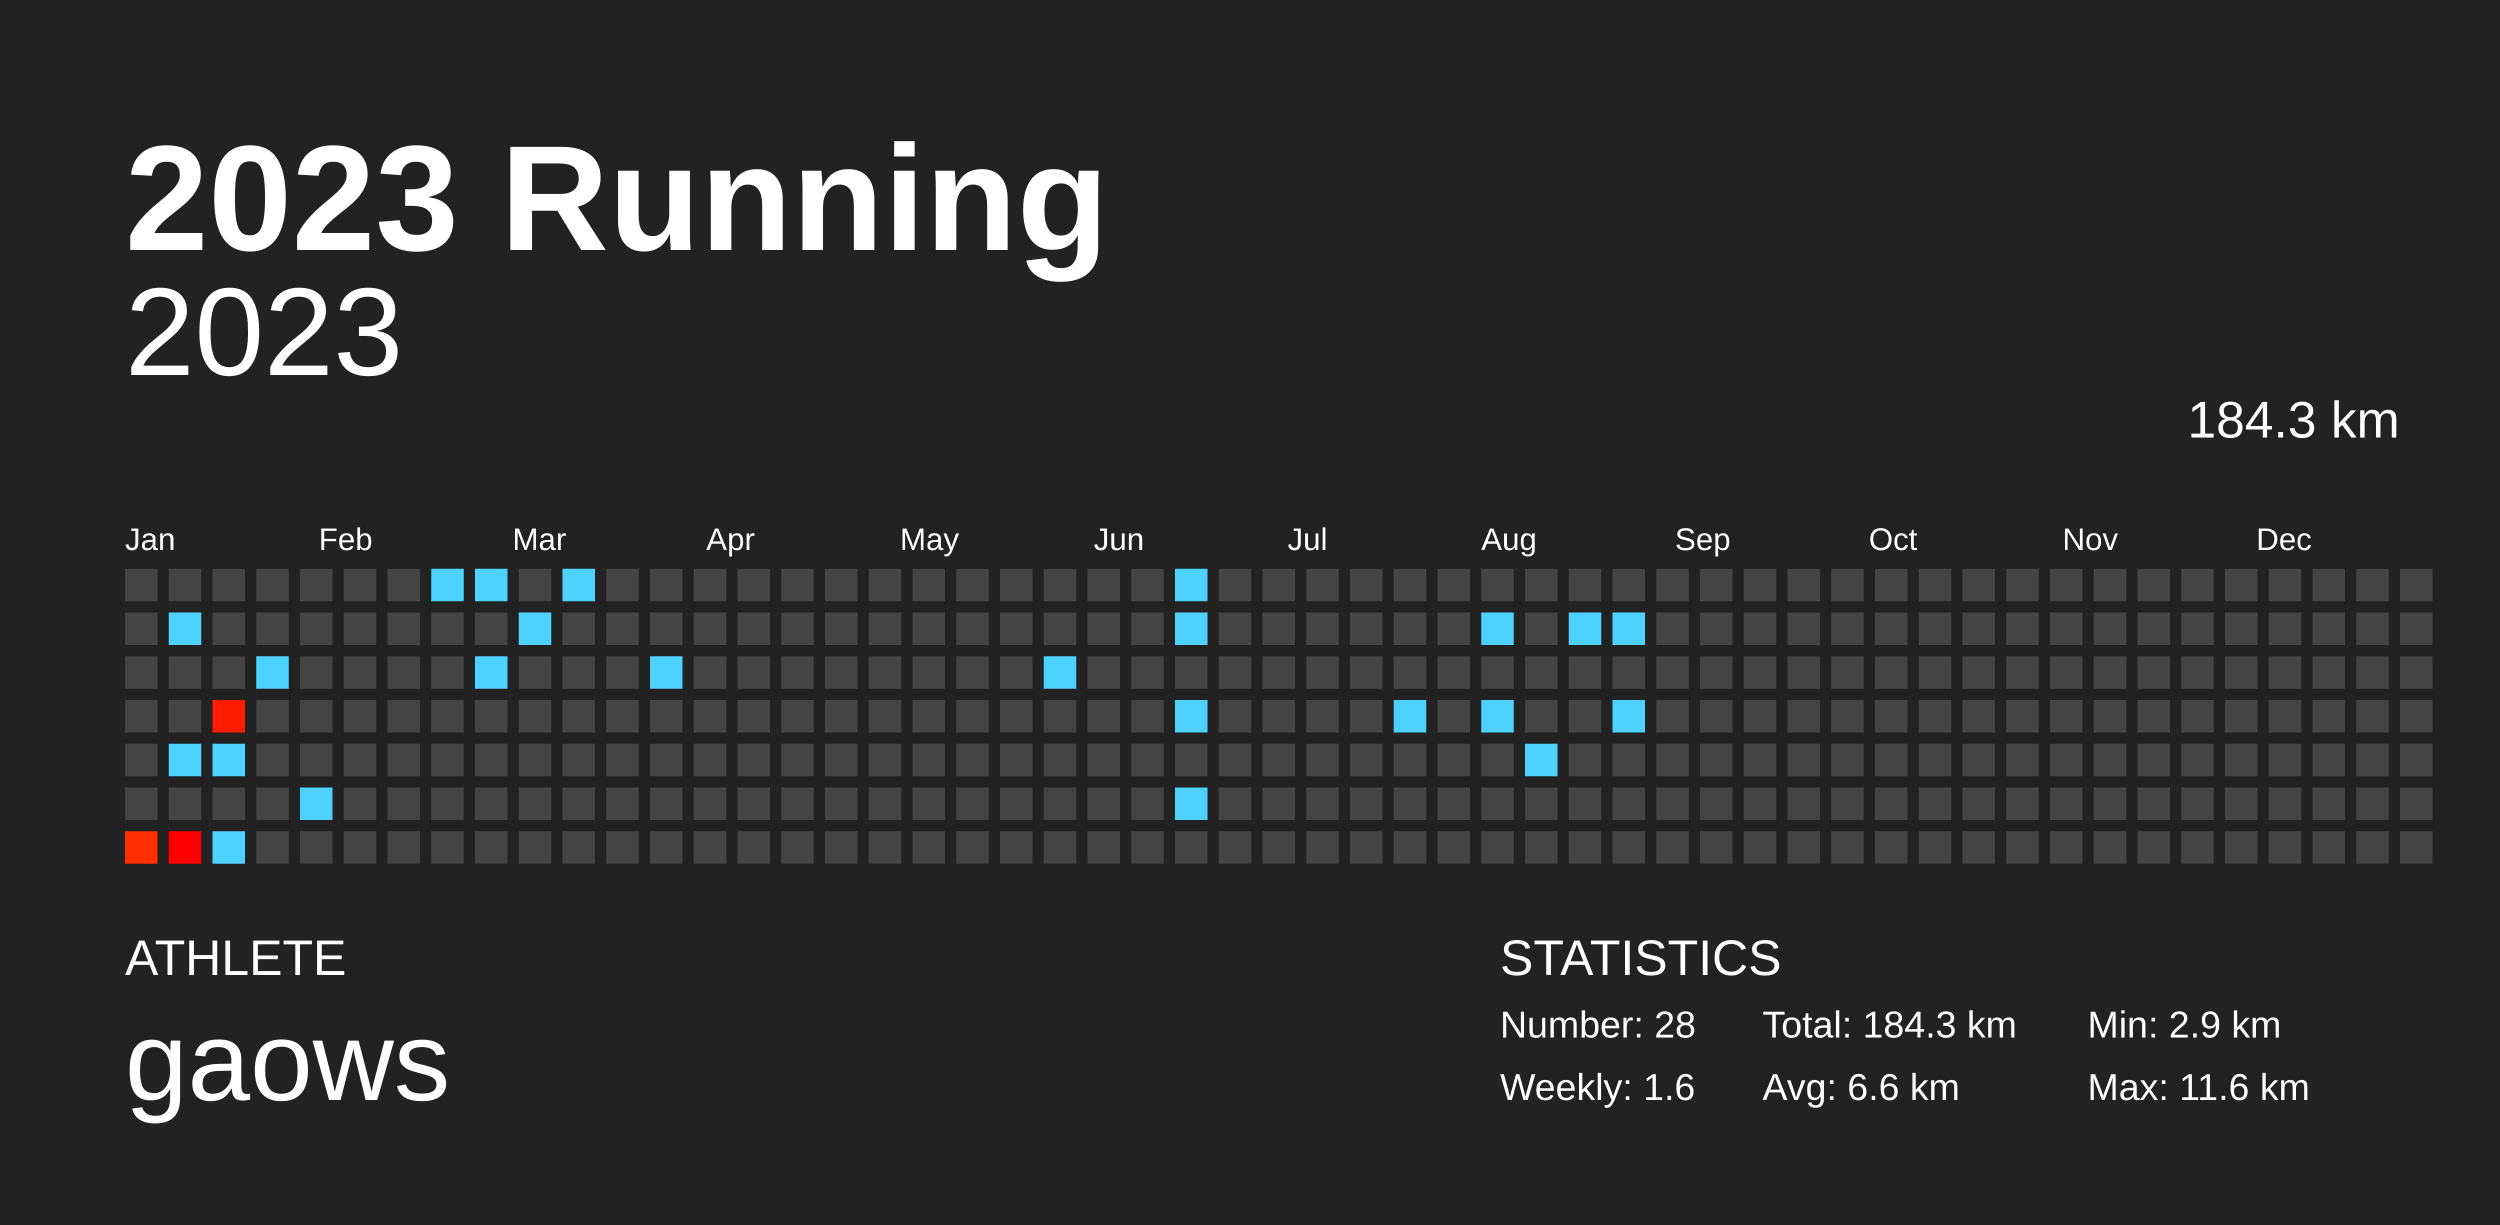
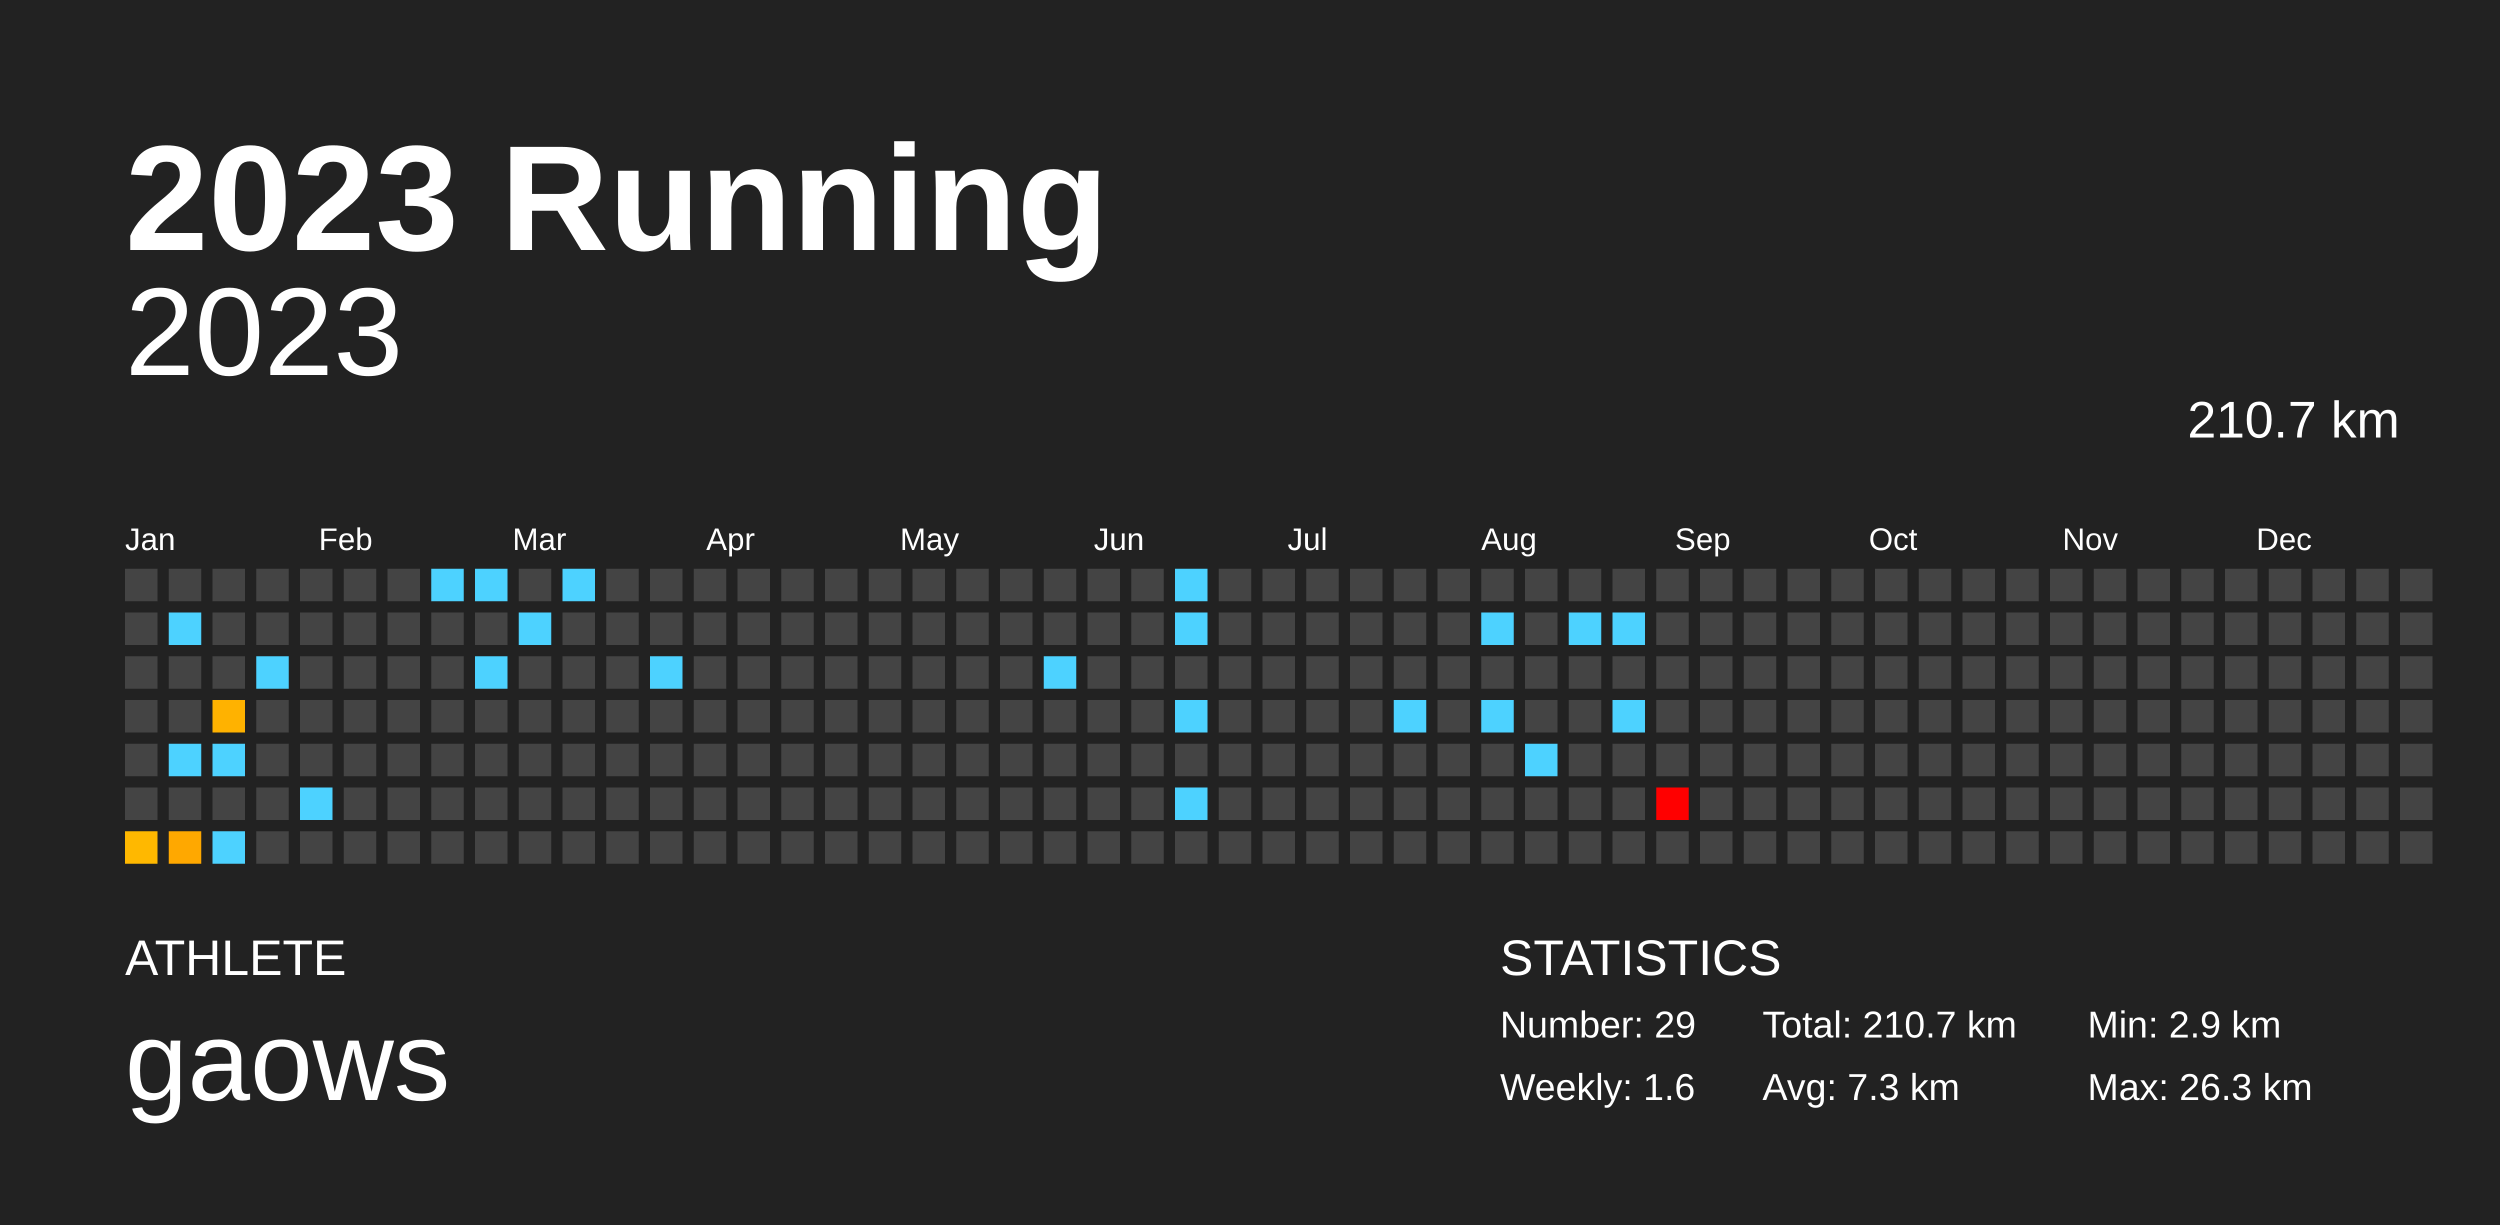
<svg xmlns="http://www.w3.org/2000/svg" baseProfile="full" height="98mm" version="1.1" viewBox="0,0,200,98" width="200mm">
  <defs />
  <rect fill="#222222" height="98" width="200" x="0" y="0" />
  <text fill="#FFFFFF" style="font-size:12px; font-family:Arial; font-weight:bold;" x="10" y="20">2023 Running</text>
  <text fill="#FFFFFF" style="font-size:4px; font-family:Arial" x="10" y="78">ATHLETE</text>
  <text fill="#FFFFFF" style="font-size:9px; font-family:Arial" x="10" y="88">gaows</text>
  <text fill="#FFFFFF" style="font-size:4px; font-family:Arial" x="120" y="78">STATISTICS</text>
-   <text fill="#FFFFFF" style="font-size:3px; font-family:Arial" x="120" y="83">Number: 28</text>
+   <text fill="#FFFFFF" style="font-size:3px; font-family:Arial" x="120" y="83">Number: 29</text>
  <text fill="#FFFFFF" style="font-size:3px; font-family:Arial" x="120" y="88">Weekly: 1.6</text>
-   <text fill="#FFFFFF" style="font-size:3px; font-family:Arial" x="141" y="83">Total: 184.3 km</text>
-   <text fill="#FFFFFF" style="font-size:3px; font-family:Arial" x="141" y="88">Avg: 6.6 km</text>
+   <text fill="#FFFFFF" style="font-size:3px; font-family:Arial" x="141" y="83">Total: 210.7 km</text>
+   <text fill="#FFFFFF" style="font-size:3px; font-family:Arial" x="141" y="88">Avg: 7.3 km</text>
  <text fill="#FFFFFF" style="font-size:3px; font-family:Arial" x="167" y="83">Min: 2.9 km</text>
-   <text fill="#FFFFFF" style="font-size:3px; font-family:Arial" x="167" y="88">Max: 11.6 km</text>
+   <text fill="#FFFFFF" style="font-size:3px; font-family:Arial" x="167" y="88">Max: 26.3 km</text>
  <text alignment-baseline="hanging" fill="#FFFFFF" style="font-size:10.0px; font-family:Arial;" x="10" y="30">2023</text>
-   <text alignment-baseline="hanging" fill="#FFFFFF" style="font-size:4.125px; font-family:Arial;" x="175" y="35">184.3 km</text>
+   <text alignment-baseline="hanging" fill="#FFFFFF" style="font-size:4.125px; font-family:Arial;" x="175" y="35">210.7 km</text>
  <text fill="#FFFFFF" style="font-size:2.5px; font-family:Arial" x="10.0" y="44">Jan</text>
  <text fill="#FFFFFF" style="font-size:2.5px; font-family:Arial" x="25.5" y="44">Feb</text>
  <text fill="#FFFFFF" style="font-size:2.5px; font-family:Arial" x="41.0" y="44">Mar</text>
  <text fill="#FFFFFF" style="font-size:2.5px; font-family:Arial" x="56.5" y="44">Apr</text>
  <text fill="#FFFFFF" style="font-size:2.5px; font-family:Arial" x="72.0" y="44">May</text>
  <text fill="#FFFFFF" style="font-size:2.5px; font-family:Arial" x="87.5" y="44">Jun</text>
  <text fill="#FFFFFF" style="font-size:2.5px; font-family:Arial" x="103.0" y="44">Jul</text>
  <text fill="#FFFFFF" style="font-size:2.5px; font-family:Arial" x="118.5" y="44">Aug</text>
  <text fill="#FFFFFF" style="font-size:2.5px; font-family:Arial" x="134.0" y="44">Sep</text>
  <text fill="#FFFFFF" style="font-size:2.5px; font-family:Arial" x="149.5" y="44">Oct</text>
  <text fill="#FFFFFF" style="font-size:2.5px; font-family:Arial" x="165.0" y="44">Nov</text>
  <text fill="#FFFFFF" style="font-size:2.5px; font-family:Arial" x="180.5" y="44">Dec</text>
  <rect fill="#444444" height="2.6" width="2.6" x="10.0" y="45.5" />
  <rect fill="#444444" height="2.6" width="2.6" x="10.0" y="49.0" />
  <rect fill="#444444" height="2.6" width="2.6" x="10.0" y="52.5" />
  <rect fill="#444444" height="2.6" width="2.6" x="10.0" y="56.0" />
  <rect fill="#444444" height="2.6" width="2.6" x="10.0" y="59.5" />
  <rect fill="#444444" height="2.6" width="2.6" x="10.0" y="63.0" />
-   <rect fill="#ff2e00" height="2.6" width="2.6" x="10.0" y="66.5" />
+   <rect fill="#ffb800" height="2.6" width="2.6" x="10.0" y="66.5" />
  <rect fill="#444444" height="2.6" width="2.6" x="13.5" y="45.5" />
  <rect fill="#4dd2ff" height="2.6" width="2.6" x="13.5" y="49.0" />
  <rect fill="#444444" height="2.6" width="2.6" x="13.5" y="52.5" />
  <rect fill="#444444" height="2.6" width="2.6" x="13.5" y="56.0" />
  <rect fill="#4dd2ff" height="2.6" width="2.6" x="13.5" y="59.5" />
  <rect fill="#444444" height="2.6" width="2.6" x="13.5" y="63.0" />
-   <rect fill="#ff0000" height="2.6" width="2.6" x="13.5" y="66.5" />
+   <rect fill="#ffa800" height="2.6" width="2.6" x="13.5" y="66.5" />
  <rect fill="#444444" height="2.6" width="2.6" x="17.0" y="45.5" />
  <rect fill="#444444" height="2.6" width="2.6" x="17.0" y="49.0" />
  <rect fill="#444444" height="2.6" width="2.6" x="17.0" y="52.5" />
-   <rect fill="#ff1c00" height="2.6" width="2.6" x="17.0" y="56.0" />
+   <rect fill="#ffb200" height="2.6" width="2.6" x="17.0" y="56.0" />
  <rect fill="#4dd2ff" height="2.6" width="2.6" x="17.0" y="59.5" />
  <rect fill="#444444" height="2.6" width="2.6" x="17.0" y="63.0" />
  <rect fill="#4dd2ff" height="2.6" width="2.6" x="17.0" y="66.5" />
  <rect fill="#444444" height="2.6" width="2.6" x="20.5" y="45.5" />
  <rect fill="#444444" height="2.6" width="2.6" x="20.5" y="49.0" />
  <rect fill="#4dd2ff" height="2.6" width="2.6" x="20.5" y="52.5" />
  <rect fill="#444444" height="2.6" width="2.6" x="20.5" y="56.0" />
  <rect fill="#444444" height="2.6" width="2.6" x="20.5" y="59.5" />
  <rect fill="#444444" height="2.6" width="2.6" x="20.5" y="63.0" />
  <rect fill="#444444" height="2.6" width="2.6" x="20.5" y="66.5" />
  <rect fill="#444444" height="2.6" width="2.6" x="24.0" y="45.5" />
  <rect fill="#444444" height="2.6" width="2.6" x="24.0" y="49.0" />
  <rect fill="#444444" height="2.6" width="2.6" x="24.0" y="52.5" />
  <rect fill="#444444" height="2.6" width="2.6" x="24.0" y="56.0" />
  <rect fill="#444444" height="2.6" width="2.6" x="24.0" y="59.5" />
  <rect fill="#4dd2ff" height="2.6" width="2.6" x="24.0" y="63.0" />
  <rect fill="#444444" height="2.6" width="2.6" x="24.0" y="66.5" />
  <rect fill="#444444" height="2.6" width="2.6" x="27.5" y="45.5" />
  <rect fill="#444444" height="2.6" width="2.6" x="27.5" y="49.0" />
  <rect fill="#444444" height="2.6" width="2.6" x="27.5" y="52.5" />
  <rect fill="#444444" height="2.6" width="2.6" x="27.5" y="56.0" />
  <rect fill="#444444" height="2.6" width="2.6" x="27.5" y="59.5" />
  <rect fill="#444444" height="2.6" width="2.6" x="27.5" y="63.0" />
  <rect fill="#444444" height="2.6" width="2.6" x="27.5" y="66.5" />
  <rect fill="#444444" height="2.6" width="2.6" x="31.0" y="45.5" />
  <rect fill="#444444" height="2.6" width="2.6" x="31.0" y="49.0" />
  <rect fill="#444444" height="2.6" width="2.6" x="31.0" y="52.5" />
  <rect fill="#444444" height="2.6" width="2.6" x="31.0" y="56.0" />
  <rect fill="#444444" height="2.6" width="2.6" x="31.0" y="59.5" />
  <rect fill="#444444" height="2.6" width="2.6" x="31.0" y="63.0" />
  <rect fill="#444444" height="2.6" width="2.6" x="31.0" y="66.5" />
  <rect fill="#4dd2ff" height="2.6" width="2.6" x="34.5" y="45.5" />
  <rect fill="#444444" height="2.6" width="2.6" x="34.5" y="49.0" />
  <rect fill="#444444" height="2.6" width="2.6" x="34.5" y="52.5" />
  <rect fill="#444444" height="2.6" width="2.6" x="34.5" y="56.0" />
  <rect fill="#444444" height="2.6" width="2.6" x="34.5" y="59.5" />
  <rect fill="#444444" height="2.6" width="2.6" x="34.5" y="63.0" />
  <rect fill="#444444" height="2.6" width="2.6" x="34.5" y="66.5" />
  <rect fill="#4dd2ff" height="2.6" width="2.6" x="38.0" y="45.5" />
  <rect fill="#444444" height="2.6" width="2.6" x="38.0" y="49.0" />
  <rect fill="#4dd2ff" height="2.6" width="2.6" x="38.0" y="52.5" />
  <rect fill="#444444" height="2.6" width="2.6" x="38.0" y="56.0" />
  <rect fill="#444444" height="2.6" width="2.6" x="38.0" y="59.5" />
  <rect fill="#444444" height="2.6" width="2.6" x="38.0" y="63.0" />
  <rect fill="#444444" height="2.6" width="2.6" x="38.0" y="66.5" />
  <rect fill="#444444" height="2.6" width="2.6" x="41.5" y="45.5" />
  <rect fill="#4dd2ff" height="2.6" width="2.6" x="41.5" y="49.0" />
  <rect fill="#444444" height="2.6" width="2.6" x="41.5" y="52.5" />
  <rect fill="#444444" height="2.6" width="2.6" x="41.5" y="56.0" />
  <rect fill="#444444" height="2.6" width="2.6" x="41.5" y="59.5" />
  <rect fill="#444444" height="2.6" width="2.6" x="41.5" y="63.0" />
  <rect fill="#444444" height="2.6" width="2.6" x="41.5" y="66.5" />
  <rect fill="#4dd2ff" height="2.6" width="2.6" x="45.0" y="45.5" />
  <rect fill="#444444" height="2.6" width="2.6" x="45.0" y="49.0" />
  <rect fill="#444444" height="2.6" width="2.6" x="45.0" y="52.5" />
  <rect fill="#444444" height="2.6" width="2.6" x="45.0" y="56.0" />
  <rect fill="#444444" height="2.6" width="2.6" x="45.0" y="59.5" />
  <rect fill="#444444" height="2.6" width="2.6" x="45.0" y="63.0" />
  <rect fill="#444444" height="2.6" width="2.6" x="45.0" y="66.5" />
  <rect fill="#444444" height="2.6" width="2.6" x="48.5" y="45.5" />
  <rect fill="#444444" height="2.6" width="2.6" x="48.5" y="49.0" />
  <rect fill="#444444" height="2.6" width="2.6" x="48.5" y="52.5" />
  <rect fill="#444444" height="2.6" width="2.6" x="48.5" y="56.0" />
  <rect fill="#444444" height="2.6" width="2.6" x="48.5" y="59.5" />
  <rect fill="#444444" height="2.6" width="2.6" x="48.5" y="63.0" />
  <rect fill="#444444" height="2.6" width="2.6" x="48.5" y="66.5" />
  <rect fill="#444444" height="2.6" width="2.6" x="52.0" y="45.5" />
  <rect fill="#444444" height="2.6" width="2.6" x="52.0" y="49.0" />
  <rect fill="#4dd2ff" height="2.6" width="2.6" x="52.0" y="52.5" />
  <rect fill="#444444" height="2.6" width="2.6" x="52.0" y="56.0" />
  <rect fill="#444444" height="2.6" width="2.6" x="52.0" y="59.5" />
  <rect fill="#444444" height="2.6" width="2.6" x="52.0" y="63.0" />
  <rect fill="#444444" height="2.6" width="2.6" x="52.0" y="66.5" />
  <rect fill="#444444" height="2.6" width="2.6" x="55.5" y="45.5" />
  <rect fill="#444444" height="2.6" width="2.6" x="55.5" y="49.0" />
  <rect fill="#444444" height="2.6" width="2.6" x="55.5" y="52.5" />
  <rect fill="#444444" height="2.6" width="2.6" x="55.5" y="56.0" />
  <rect fill="#444444" height="2.6" width="2.6" x="55.5" y="59.5" />
  <rect fill="#444444" height="2.6" width="2.6" x="55.5" y="63.0" />
  <rect fill="#444444" height="2.6" width="2.6" x="55.5" y="66.5" />
  <rect fill="#444444" height="2.6" width="2.6" x="59.0" y="45.5" />
  <rect fill="#444444" height="2.6" width="2.6" x="59.0" y="49.0" />
  <rect fill="#444444" height="2.6" width="2.6" x="59.0" y="52.5" />
  <rect fill="#444444" height="2.6" width="2.6" x="59.0" y="56.0" />
  <rect fill="#444444" height="2.6" width="2.6" x="59.0" y="59.5" />
  <rect fill="#444444" height="2.6" width="2.6" x="59.0" y="63.0" />
  <rect fill="#444444" height="2.6" width="2.6" x="59.0" y="66.5" />
  <rect fill="#444444" height="2.6" width="2.6" x="62.5" y="45.5" />
  <rect fill="#444444" height="2.6" width="2.6" x="62.5" y="49.0" />
  <rect fill="#444444" height="2.6" width="2.6" x="62.5" y="52.5" />
  <rect fill="#444444" height="2.6" width="2.6" x="62.5" y="56.0" />
  <rect fill="#444444" height="2.6" width="2.6" x="62.5" y="59.5" />
  <rect fill="#444444" height="2.6" width="2.6" x="62.5" y="63.0" />
  <rect fill="#444444" height="2.6" width="2.6" x="62.5" y="66.5" />
  <rect fill="#444444" height="2.6" width="2.6" x="66.0" y="45.5" />
  <rect fill="#444444" height="2.6" width="2.6" x="66.0" y="49.0" />
  <rect fill="#444444" height="2.6" width="2.6" x="66.0" y="52.5" />
  <rect fill="#444444" height="2.6" width="2.6" x="66.0" y="56.0" />
  <rect fill="#444444" height="2.6" width="2.6" x="66.0" y="59.5" />
  <rect fill="#444444" height="2.6" width="2.6" x="66.0" y="63.0" />
  <rect fill="#444444" height="2.6" width="2.6" x="66.0" y="66.5" />
  <rect fill="#444444" height="2.6" width="2.6" x="69.5" y="45.5" />
  <rect fill="#444444" height="2.6" width="2.6" x="69.5" y="49.0" />
  <rect fill="#444444" height="2.6" width="2.6" x="69.5" y="52.5" />
  <rect fill="#444444" height="2.6" width="2.6" x="69.5" y="56.0" />
  <rect fill="#444444" height="2.6" width="2.6" x="69.5" y="59.5" />
  <rect fill="#444444" height="2.6" width="2.6" x="69.5" y="63.0" />
  <rect fill="#444444" height="2.6" width="2.6" x="69.5" y="66.5" />
  <rect fill="#444444" height="2.6" width="2.6" x="73.0" y="45.5" />
  <rect fill="#444444" height="2.6" width="2.6" x="73.0" y="49.0" />
  <rect fill="#444444" height="2.6" width="2.6" x="73.0" y="52.5" />
  <rect fill="#444444" height="2.6" width="2.6" x="73.0" y="56.0" />
  <rect fill="#444444" height="2.6" width="2.6" x="73.0" y="59.5" />
  <rect fill="#444444" height="2.6" width="2.6" x="73.0" y="63.0" />
  <rect fill="#444444" height="2.6" width="2.6" x="73.0" y="66.5" />
  <rect fill="#444444" height="2.6" width="2.6" x="76.5" y="45.5" />
  <rect fill="#444444" height="2.6" width="2.6" x="76.5" y="49.0" />
  <rect fill="#444444" height="2.6" width="2.6" x="76.5" y="52.5" />
  <rect fill="#444444" height="2.6" width="2.6" x="76.5" y="56.0" />
  <rect fill="#444444" height="2.6" width="2.6" x="76.5" y="59.5" />
  <rect fill="#444444" height="2.6" width="2.6" x="76.5" y="63.0" />
  <rect fill="#444444" height="2.6" width="2.6" x="76.5" y="66.5" />
  <rect fill="#444444" height="2.6" width="2.6" x="80.0" y="45.5" />
  <rect fill="#444444" height="2.6" width="2.6" x="80.0" y="49.0" />
  <rect fill="#444444" height="2.6" width="2.6" x="80.0" y="52.5" />
  <rect fill="#444444" height="2.6" width="2.6" x="80.0" y="56.0" />
  <rect fill="#444444" height="2.6" width="2.6" x="80.0" y="59.5" />
  <rect fill="#444444" height="2.6" width="2.6" x="80.0" y="63.0" />
  <rect fill="#444444" height="2.6" width="2.6" x="80.0" y="66.5" />
  <rect fill="#444444" height="2.6" width="2.6" x="83.5" y="45.5" />
  <rect fill="#444444" height="2.6" width="2.6" x="83.5" y="49.0" />
  <rect fill="#4dd2ff" height="2.6" width="2.6" x="83.5" y="52.5" />
  <rect fill="#444444" height="2.6" width="2.6" x="83.5" y="56.0" />
  <rect fill="#444444" height="2.6" width="2.6" x="83.5" y="59.5" />
  <rect fill="#444444" height="2.6" width="2.6" x="83.5" y="63.0" />
  <rect fill="#444444" height="2.6" width="2.6" x="83.5" y="66.5" />
  <rect fill="#444444" height="2.6" width="2.6" x="87.0" y="45.5" />
  <rect fill="#444444" height="2.6" width="2.6" x="87.0" y="49.0" />
  <rect fill="#444444" height="2.6" width="2.6" x="87.0" y="52.5" />
  <rect fill="#444444" height="2.6" width="2.6" x="87.0" y="56.0" />
  <rect fill="#444444" height="2.6" width="2.6" x="87.0" y="59.5" />
  <rect fill="#444444" height="2.6" width="2.6" x="87.0" y="63.0" />
  <rect fill="#444444" height="2.6" width="2.6" x="87.0" y="66.5" />
  <rect fill="#444444" height="2.6" width="2.6" x="90.5" y="45.5" />
  <rect fill="#444444" height="2.6" width="2.6" x="90.5" y="49.0" />
  <rect fill="#444444" height="2.6" width="2.6" x="90.5" y="52.5" />
  <rect fill="#444444" height="2.6" width="2.6" x="90.5" y="56.0" />
  <rect fill="#444444" height="2.6" width="2.6" x="90.5" y="59.5" />
  <rect fill="#444444" height="2.6" width="2.6" x="90.5" y="63.0" />
  <rect fill="#444444" height="2.6" width="2.6" x="90.5" y="66.5" />
  <rect fill="#4dd2ff" height="2.6" width="2.6" x="94.0" y="45.5" />
  <rect fill="#4dd2ff" height="2.6" width="2.6" x="94.0" y="49.0" />
  <rect fill="#444444" height="2.6" width="2.6" x="94.0" y="52.5" />
  <rect fill="#4dd2ff" height="2.6" width="2.6" x="94.0" y="56.0" />
  <rect fill="#444444" height="2.6" width="2.6" x="94.0" y="59.5" />
  <rect fill="#4dd2ff" height="2.6" width="2.6" x="94.0" y="63.0" />
  <rect fill="#444444" height="2.6" width="2.6" x="94.0" y="66.5" />
  <rect fill="#444444" height="2.6" width="2.6" x="97.5" y="45.5" />
  <rect fill="#444444" height="2.6" width="2.6" x="97.5" y="49.0" />
  <rect fill="#444444" height="2.6" width="2.6" x="97.5" y="52.5" />
  <rect fill="#444444" height="2.6" width="2.6" x="97.5" y="56.0" />
  <rect fill="#444444" height="2.6" width="2.6" x="97.5" y="59.5" />
  <rect fill="#444444" height="2.6" width="2.6" x="97.5" y="63.0" />
  <rect fill="#444444" height="2.6" width="2.6" x="97.5" y="66.5" />
  <rect fill="#444444" height="2.6" width="2.6" x="101.0" y="45.5" />
  <rect fill="#444444" height="2.6" width="2.6" x="101.0" y="49.0" />
  <rect fill="#444444" height="2.6" width="2.6" x="101.0" y="52.5" />
  <rect fill="#444444" height="2.6" width="2.6" x="101.0" y="56.0" />
  <rect fill="#444444" height="2.6" width="2.6" x="101.0" y="59.5" />
  <rect fill="#444444" height="2.6" width="2.6" x="101.0" y="63.0" />
  <rect fill="#444444" height="2.6" width="2.6" x="101.0" y="66.5" />
  <rect fill="#444444" height="2.6" width="2.6" x="104.5" y="45.5" />
  <rect fill="#444444" height="2.6" width="2.6" x="104.5" y="49.0" />
  <rect fill="#444444" height="2.6" width="2.6" x="104.5" y="52.5" />
  <rect fill="#444444" height="2.6" width="2.6" x="104.5" y="56.0" />
  <rect fill="#444444" height="2.6" width="2.6" x="104.5" y="59.5" />
  <rect fill="#444444" height="2.6" width="2.6" x="104.5" y="63.0" />
  <rect fill="#444444" height="2.6" width="2.6" x="104.5" y="66.5" />
  <rect fill="#444444" height="2.6" width="2.6" x="108.0" y="45.5" />
  <rect fill="#444444" height="2.6" width="2.6" x="108.0" y="49.0" />
  <rect fill="#444444" height="2.6" width="2.6" x="108.0" y="52.5" />
  <rect fill="#444444" height="2.6" width="2.6" x="108.0" y="56.0" />
  <rect fill="#444444" height="2.6" width="2.6" x="108.0" y="59.5" />
  <rect fill="#444444" height="2.6" width="2.6" x="108.0" y="63.0" />
  <rect fill="#444444" height="2.6" width="2.6" x="108.0" y="66.5" />
  <rect fill="#444444" height="2.6" width="2.6" x="111.5" y="45.5" />
  <rect fill="#444444" height="2.6" width="2.6" x="111.5" y="49.0" />
  <rect fill="#444444" height="2.6" width="2.6" x="111.5" y="52.5" />
  <rect fill="#4dd2ff" height="2.6" width="2.6" x="111.5" y="56.0" />
  <rect fill="#444444" height="2.6" width="2.6" x="111.5" y="59.5" />
  <rect fill="#444444" height="2.6" width="2.6" x="111.5" y="63.0" />
  <rect fill="#444444" height="2.6" width="2.6" x="111.5" y="66.5" />
  <rect fill="#444444" height="2.6" width="2.6" x="115.0" y="45.5" />
  <rect fill="#444444" height="2.6" width="2.6" x="115.0" y="49.0" />
  <rect fill="#444444" height="2.6" width="2.6" x="115.0" y="52.5" />
  <rect fill="#444444" height="2.6" width="2.6" x="115.0" y="56.0" />
  <rect fill="#444444" height="2.6" width="2.6" x="115.0" y="59.5" />
  <rect fill="#444444" height="2.6" width="2.6" x="115.0" y="63.0" />
  <rect fill="#444444" height="2.6" width="2.6" x="115.0" y="66.5" />
  <rect fill="#444444" height="2.6" width="2.6" x="118.5" y="45.5" />
  <rect fill="#4dd2ff" height="2.6" width="2.6" x="118.5" y="49.0" />
  <rect fill="#444444" height="2.6" width="2.6" x="118.5" y="52.5" />
  <rect fill="#4dd2ff" height="2.6" width="2.6" x="118.5" y="56.0" />
  <rect fill="#444444" height="2.6" width="2.6" x="118.5" y="59.5" />
  <rect fill="#444444" height="2.6" width="2.6" x="118.5" y="63.0" />
  <rect fill="#444444" height="2.6" width="2.6" x="118.5" y="66.5" />
  <rect fill="#444444" height="2.6" width="2.6" x="122.0" y="45.5" />
  <rect fill="#444444" height="2.6" width="2.6" x="122.0" y="49.0" />
  <rect fill="#444444" height="2.6" width="2.6" x="122.0" y="52.5" />
  <rect fill="#444444" height="2.6" width="2.6" x="122.0" y="56.0" />
  <rect fill="#4dd2ff" height="2.6" width="2.6" x="122.0" y="59.5" />
  <rect fill="#444444" height="2.6" width="2.6" x="122.0" y="63.0" />
  <rect fill="#444444" height="2.6" width="2.6" x="122.0" y="66.5" />
  <rect fill="#444444" height="2.6" width="2.6" x="125.5" y="45.5" />
  <rect fill="#4dd2ff" height="2.6" width="2.6" x="125.5" y="49.0" />
  <rect fill="#444444" height="2.6" width="2.6" x="125.5" y="52.5" />
  <rect fill="#444444" height="2.6" width="2.6" x="125.5" y="56.0" />
  <rect fill="#444444" height="2.6" width="2.6" x="125.5" y="59.5" />
  <rect fill="#444444" height="2.6" width="2.6" x="125.5" y="63.0" />
  <rect fill="#444444" height="2.6" width="2.6" x="125.5" y="66.5" />
  <rect fill="#444444" height="2.6" width="2.6" x="129.0" y="45.5" />
  <rect fill="#4dd2ff" height="2.6" width="2.6" x="129.0" y="49.0" />
  <rect fill="#444444" height="2.6" width="2.6" x="129.0" y="52.5" />
  <rect fill="#4dd2ff" height="2.6" width="2.6" x="129.0" y="56.0" />
  <rect fill="#444444" height="2.6" width="2.6" x="129.0" y="59.5" />
  <rect fill="#444444" height="2.6" width="2.6" x="129.0" y="63.0" />
  <rect fill="#444444" height="2.6" width="2.6" x="129.0" y="66.5" />
  <rect fill="#444444" height="2.6" width="2.6" x="132.5" y="45.5" />
  <rect fill="#444444" height="2.6" width="2.6" x="132.5" y="49.0" />
  <rect fill="#444444" height="2.6" width="2.6" x="132.5" y="52.5" />
  <rect fill="#444444" height="2.6" width="2.6" x="132.5" y="56.0" />
  <rect fill="#444444" height="2.6" width="2.6" x="132.5" y="59.5" />
-   <rect fill="#444444" height="2.6" width="2.6" x="132.5" y="63.0" />
+   <rect fill="red" height="2.6" width="2.6" x="132.5" y="63.0" />
  <rect fill="#444444" height="2.6" width="2.6" x="132.5" y="66.5" />
  <rect fill="#444444" height="2.6" width="2.6" x="136.0" y="45.5" />
  <rect fill="#444444" height="2.6" width="2.6" x="136.0" y="49.0" />
  <rect fill="#444444" height="2.6" width="2.6" x="136.0" y="52.5" />
  <rect fill="#444444" height="2.6" width="2.6" x="136.0" y="56.0" />
  <rect fill="#444444" height="2.6" width="2.6" x="136.0" y="59.5" />
  <rect fill="#444444" height="2.6" width="2.6" x="136.0" y="63.0" />
  <rect fill="#444444" height="2.6" width="2.6" x="136.0" y="66.5" />
  <rect fill="#444444" height="2.6" width="2.6" x="139.5" y="45.5" />
  <rect fill="#444444" height="2.6" width="2.6" x="139.5" y="49.0" />
  <rect fill="#444444" height="2.6" width="2.6" x="139.5" y="52.5" />
  <rect fill="#444444" height="2.6" width="2.6" x="139.5" y="56.0" />
  <rect fill="#444444" height="2.6" width="2.6" x="139.5" y="59.5" />
  <rect fill="#444444" height="2.6" width="2.6" x="139.5" y="63.0" />
  <rect fill="#444444" height="2.6" width="2.6" x="139.5" y="66.5" />
  <rect fill="#444444" height="2.6" width="2.6" x="143.0" y="45.5" />
  <rect fill="#444444" height="2.6" width="2.6" x="143.0" y="49.0" />
  <rect fill="#444444" height="2.6" width="2.6" x="143.0" y="52.5" />
  <rect fill="#444444" height="2.6" width="2.6" x="143.0" y="56.0" />
  <rect fill="#444444" height="2.6" width="2.6" x="143.0" y="59.5" />
  <rect fill="#444444" height="2.6" width="2.6" x="143.0" y="63.0" />
  <rect fill="#444444" height="2.6" width="2.6" x="143.0" y="66.5" />
  <rect fill="#444444" height="2.6" width="2.6" x="146.5" y="45.5" />
  <rect fill="#444444" height="2.6" width="2.6" x="146.5" y="49.0" />
  <rect fill="#444444" height="2.6" width="2.6" x="146.5" y="52.5" />
  <rect fill="#444444" height="2.6" width="2.6" x="146.5" y="56.0" />
  <rect fill="#444444" height="2.6" width="2.6" x="146.5" y="59.5" />
  <rect fill="#444444" height="2.6" width="2.6" x="146.5" y="63.0" />
  <rect fill="#444444" height="2.6" width="2.6" x="146.5" y="66.5" />
  <rect fill="#444444" height="2.6" width="2.6" x="150.0" y="45.5" />
  <rect fill="#444444" height="2.6" width="2.6" x="150.0" y="49.0" />
  <rect fill="#444444" height="2.6" width="2.6" x="150.0" y="52.5" />
  <rect fill="#444444" height="2.6" width="2.6" x="150.0" y="56.0" />
  <rect fill="#444444" height="2.6" width="2.6" x="150.0" y="59.5" />
  <rect fill="#444444" height="2.6" width="2.6" x="150.0" y="63.0" />
  <rect fill="#444444" height="2.6" width="2.6" x="150.0" y="66.5" />
  <rect fill="#444444" height="2.6" width="2.6" x="153.5" y="45.5" />
  <rect fill="#444444" height="2.6" width="2.6" x="153.5" y="49.0" />
  <rect fill="#444444" height="2.6" width="2.6" x="153.5" y="52.5" />
  <rect fill="#444444" height="2.6" width="2.6" x="153.5" y="56.0" />
  <rect fill="#444444" height="2.6" width="2.6" x="153.5" y="59.5" />
  <rect fill="#444444" height="2.6" width="2.6" x="153.5" y="63.0" />
  <rect fill="#444444" height="2.6" width="2.6" x="153.5" y="66.5" />
  <rect fill="#444444" height="2.6" width="2.6" x="157.0" y="45.5" />
  <rect fill="#444444" height="2.6" width="2.6" x="157.0" y="49.0" />
  <rect fill="#444444" height="2.6" width="2.6" x="157.0" y="52.5" />
  <rect fill="#444444" height="2.6" width="2.6" x="157.0" y="56.0" />
  <rect fill="#444444" height="2.6" width="2.6" x="157.0" y="59.5" />
  <rect fill="#444444" height="2.6" width="2.6" x="157.0" y="63.0" />
  <rect fill="#444444" height="2.6" width="2.6" x="157.0" y="66.5" />
  <rect fill="#444444" height="2.6" width="2.6" x="160.5" y="45.5" />
  <rect fill="#444444" height="2.6" width="2.6" x="160.5" y="49.0" />
  <rect fill="#444444" height="2.6" width="2.6" x="160.5" y="52.5" />
  <rect fill="#444444" height="2.6" width="2.6" x="160.5" y="56.0" />
  <rect fill="#444444" height="2.6" width="2.6" x="160.5" y="59.5" />
  <rect fill="#444444" height="2.6" width="2.6" x="160.5" y="63.0" />
  <rect fill="#444444" height="2.6" width="2.6" x="160.5" y="66.5" />
  <rect fill="#444444" height="2.6" width="2.6" x="164.0" y="45.5" />
  <rect fill="#444444" height="2.6" width="2.6" x="164.0" y="49.0" />
  <rect fill="#444444" height="2.6" width="2.6" x="164.0" y="52.5" />
  <rect fill="#444444" height="2.6" width="2.6" x="164.0" y="56.0" />
  <rect fill="#444444" height="2.6" width="2.6" x="164.0" y="59.5" />
  <rect fill="#444444" height="2.6" width="2.6" x="164.0" y="63.0" />
  <rect fill="#444444" height="2.6" width="2.6" x="164.0" y="66.5" />
  <rect fill="#444444" height="2.6" width="2.6" x="167.5" y="45.5" />
  <rect fill="#444444" height="2.6" width="2.6" x="167.5" y="49.0" />
  <rect fill="#444444" height="2.6" width="2.6" x="167.5" y="52.5" />
  <rect fill="#444444" height="2.6" width="2.6" x="167.5" y="56.0" />
  <rect fill="#444444" height="2.6" width="2.6" x="167.5" y="59.5" />
  <rect fill="#444444" height="2.6" width="2.6" x="167.5" y="63.0" />
  <rect fill="#444444" height="2.6" width="2.6" x="167.5" y="66.5" />
  <rect fill="#444444" height="2.6" width="2.6" x="171.0" y="45.5" />
  <rect fill="#444444" height="2.6" width="2.6" x="171.0" y="49.0" />
  <rect fill="#444444" height="2.6" width="2.6" x="171.0" y="52.5" />
  <rect fill="#444444" height="2.6" width="2.6" x="171.0" y="56.0" />
  <rect fill="#444444" height="2.6" width="2.6" x="171.0" y="59.5" />
  <rect fill="#444444" height="2.6" width="2.6" x="171.0" y="63.0" />
  <rect fill="#444444" height="2.6" width="2.6" x="171.0" y="66.5" />
  <rect fill="#444444" height="2.6" width="2.6" x="174.5" y="45.5" />
  <rect fill="#444444" height="2.6" width="2.6" x="174.5" y="49.0" />
  <rect fill="#444444" height="2.6" width="2.6" x="174.5" y="52.5" />
  <rect fill="#444444" height="2.6" width="2.6" x="174.5" y="56.0" />
  <rect fill="#444444" height="2.6" width="2.6" x="174.5" y="59.5" />
  <rect fill="#444444" height="2.6" width="2.6" x="174.5" y="63.0" />
  <rect fill="#444444" height="2.6" width="2.6" x="174.5" y="66.5" />
  <rect fill="#444444" height="2.6" width="2.6" x="178.0" y="45.5" />
  <rect fill="#444444" height="2.6" width="2.6" x="178.0" y="49.0" />
  <rect fill="#444444" height="2.6" width="2.6" x="178.0" y="52.5" />
  <rect fill="#444444" height="2.6" width="2.6" x="178.0" y="56.0" />
  <rect fill="#444444" height="2.6" width="2.6" x="178.0" y="59.5" />
  <rect fill="#444444" height="2.6" width="2.6" x="178.0" y="63.0" />
  <rect fill="#444444" height="2.6" width="2.6" x="178.0" y="66.5" />
  <rect fill="#444444" height="2.6" width="2.6" x="181.5" y="45.5" />
  <rect fill="#444444" height="2.6" width="2.6" x="181.5" y="49.0" />
  <rect fill="#444444" height="2.6" width="2.6" x="181.5" y="52.5" />
  <rect fill="#444444" height="2.6" width="2.6" x="181.5" y="56.0" />
  <rect fill="#444444" height="2.6" width="2.6" x="181.5" y="59.5" />
  <rect fill="#444444" height="2.6" width="2.6" x="181.5" y="63.0" />
  <rect fill="#444444" height="2.6" width="2.6" x="181.5" y="66.5" />
  <rect fill="#444444" height="2.6" width="2.6" x="185.0" y="45.5" />
  <rect fill="#444444" height="2.6" width="2.6" x="185.0" y="49.0" />
  <rect fill="#444444" height="2.6" width="2.6" x="185.0" y="52.5" />
  <rect fill="#444444" height="2.6" width="2.6" x="185.0" y="56.0" />
  <rect fill="#444444" height="2.6" width="2.6" x="185.0" y="59.5" />
  <rect fill="#444444" height="2.6" width="2.6" x="185.0" y="63.0" />
  <rect fill="#444444" height="2.6" width="2.6" x="185.0" y="66.5" />
  <rect fill="#444444" height="2.6" width="2.6" x="188.5" y="45.5" />
  <rect fill="#444444" height="2.6" width="2.6" x="188.5" y="49.0" />
  <rect fill="#444444" height="2.6" width="2.6" x="188.5" y="52.5" />
  <rect fill="#444444" height="2.6" width="2.6" x="188.5" y="56.0" />
  <rect fill="#444444" height="2.6" width="2.6" x="188.5" y="59.5" />
  <rect fill="#444444" height="2.6" width="2.6" x="188.5" y="63.0" />
  <rect fill="#444444" height="2.6" width="2.6" x="188.5" y="66.5" />
  <rect fill="#444444" height="2.6" width="2.6" x="192.0" y="45.5" />
  <rect fill="#444444" height="2.6" width="2.6" x="192.0" y="49.0" />
  <rect fill="#444444" height="2.6" width="2.6" x="192.0" y="52.5" />
  <rect fill="#444444" height="2.6" width="2.6" x="192.0" y="56.0" />
  <rect fill="#444444" height="2.6" width="2.6" x="192.0" y="59.5" />
  <rect fill="#444444" height="2.6" width="2.6" x="192.0" y="63.0" />
  <rect fill="#444444" height="2.6" width="2.6" x="192.0" y="66.5" />
</svg>
